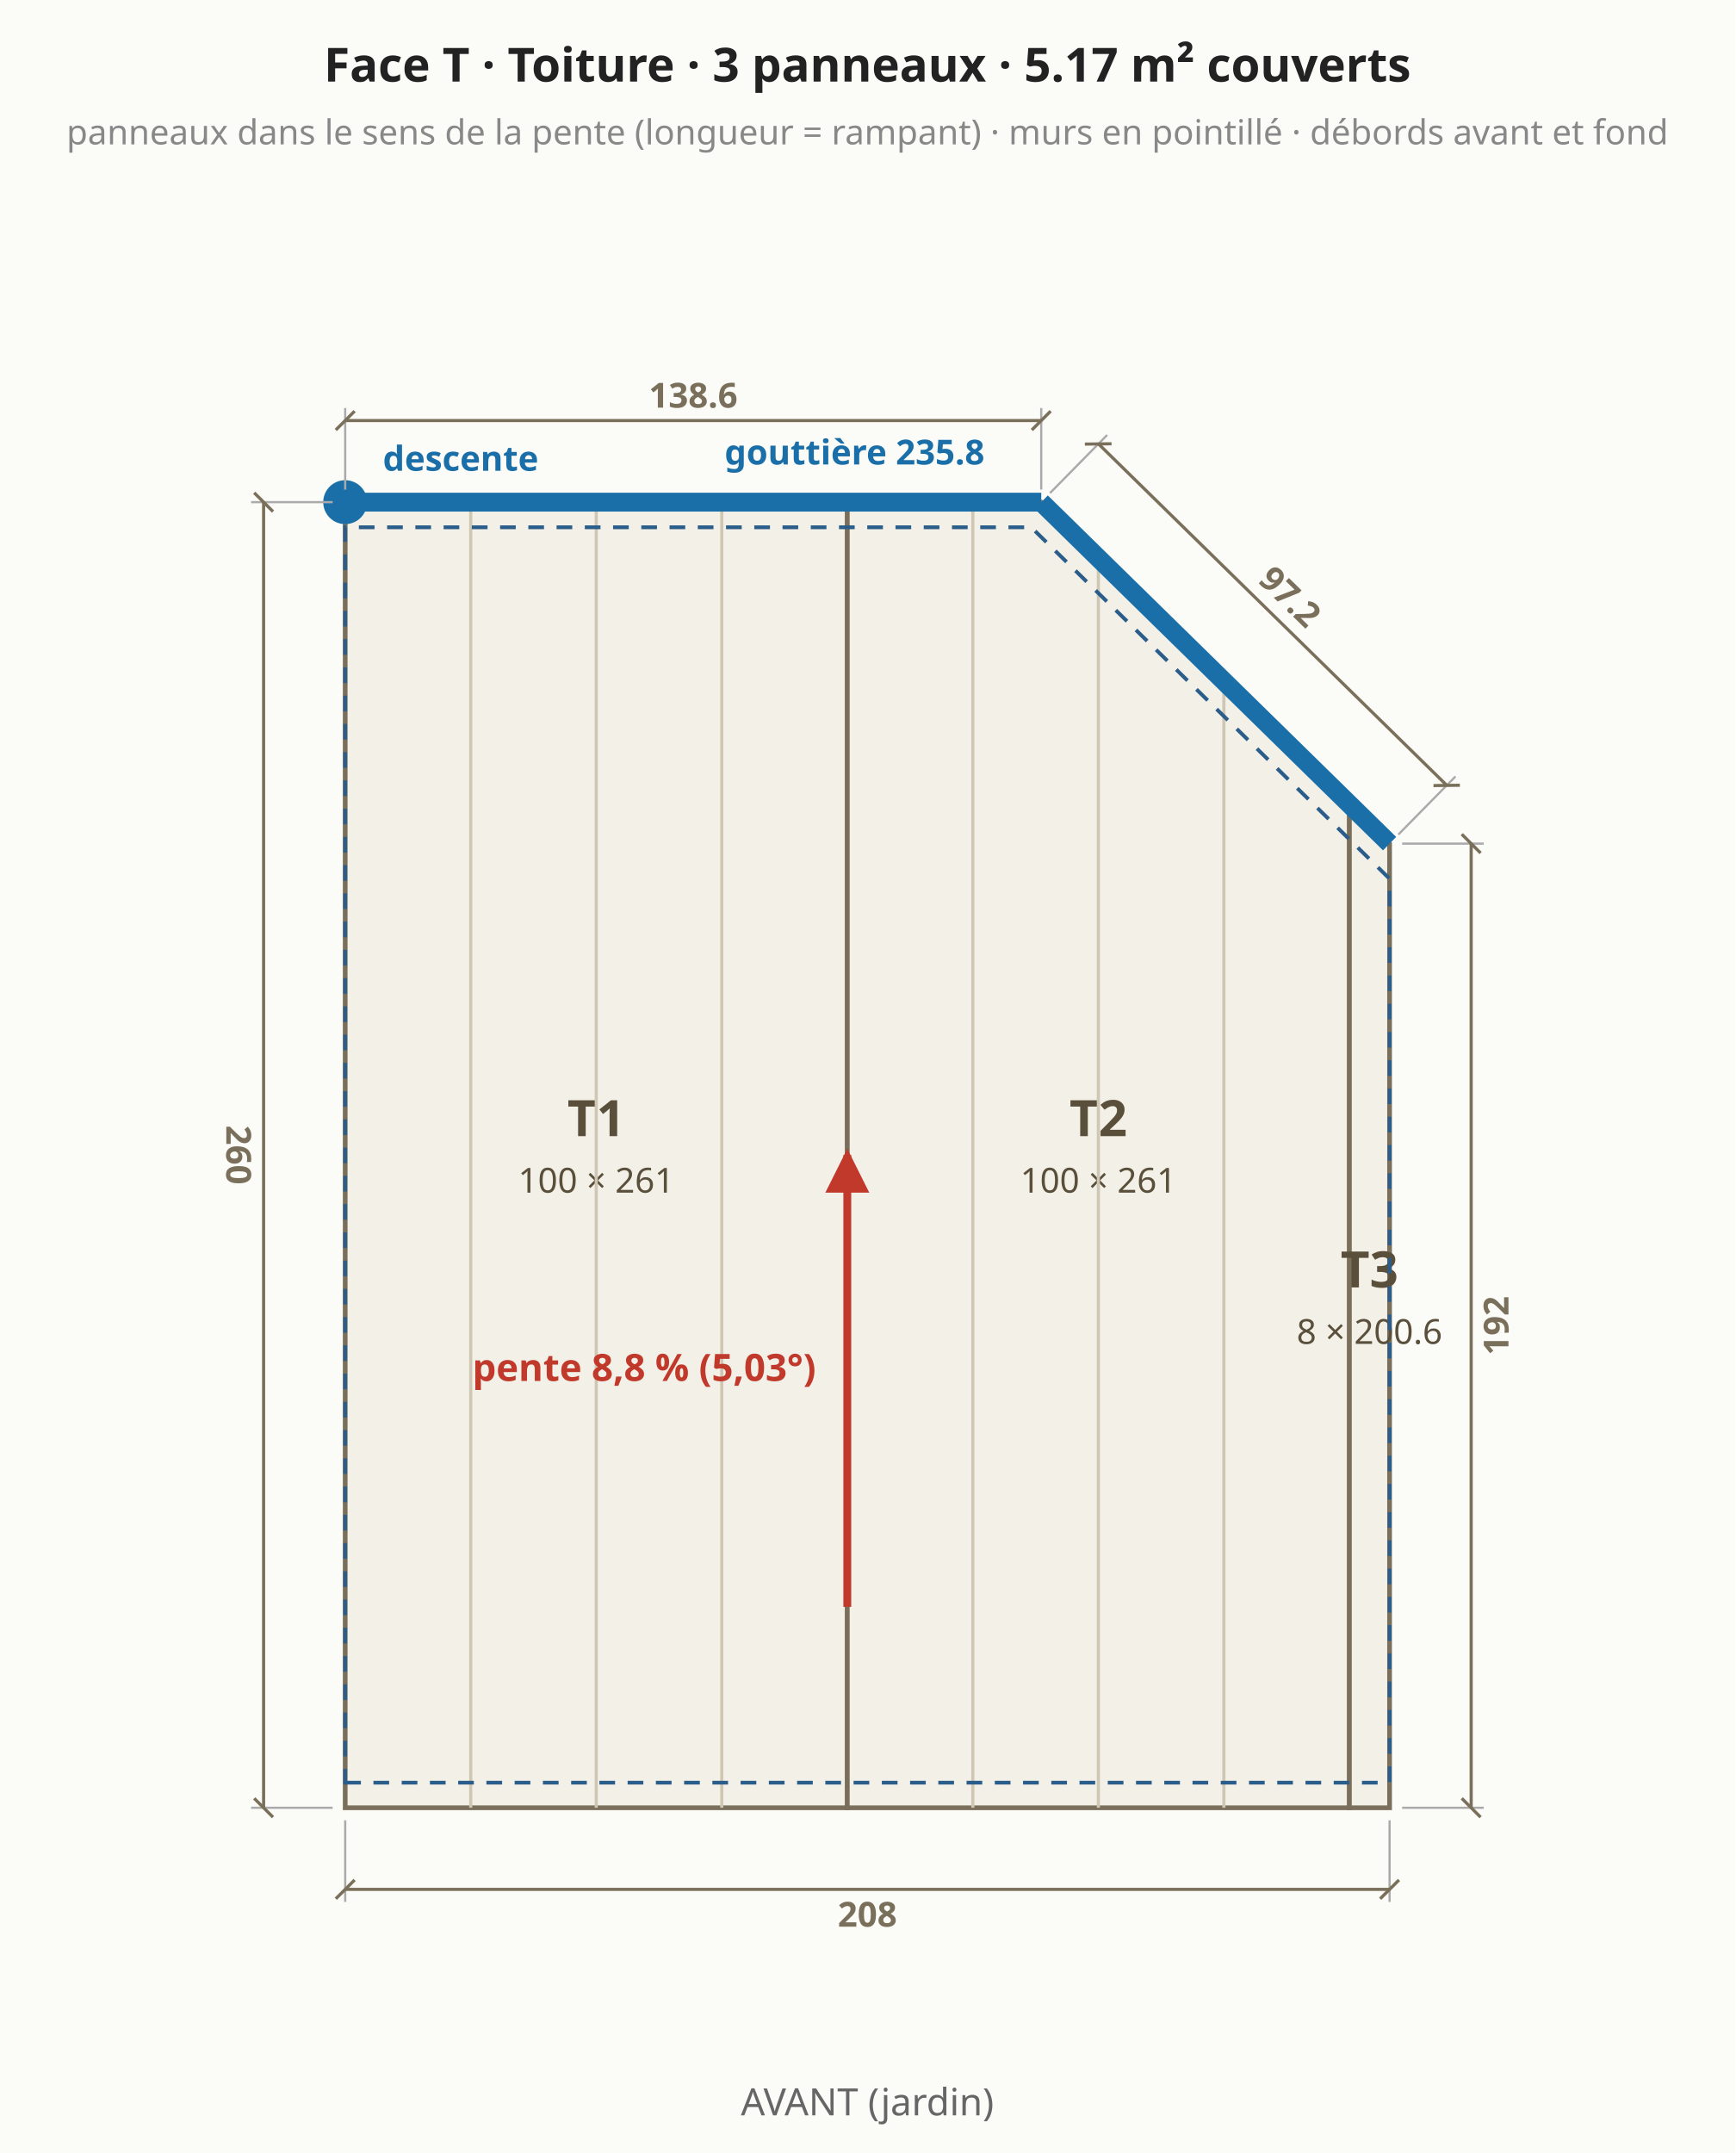
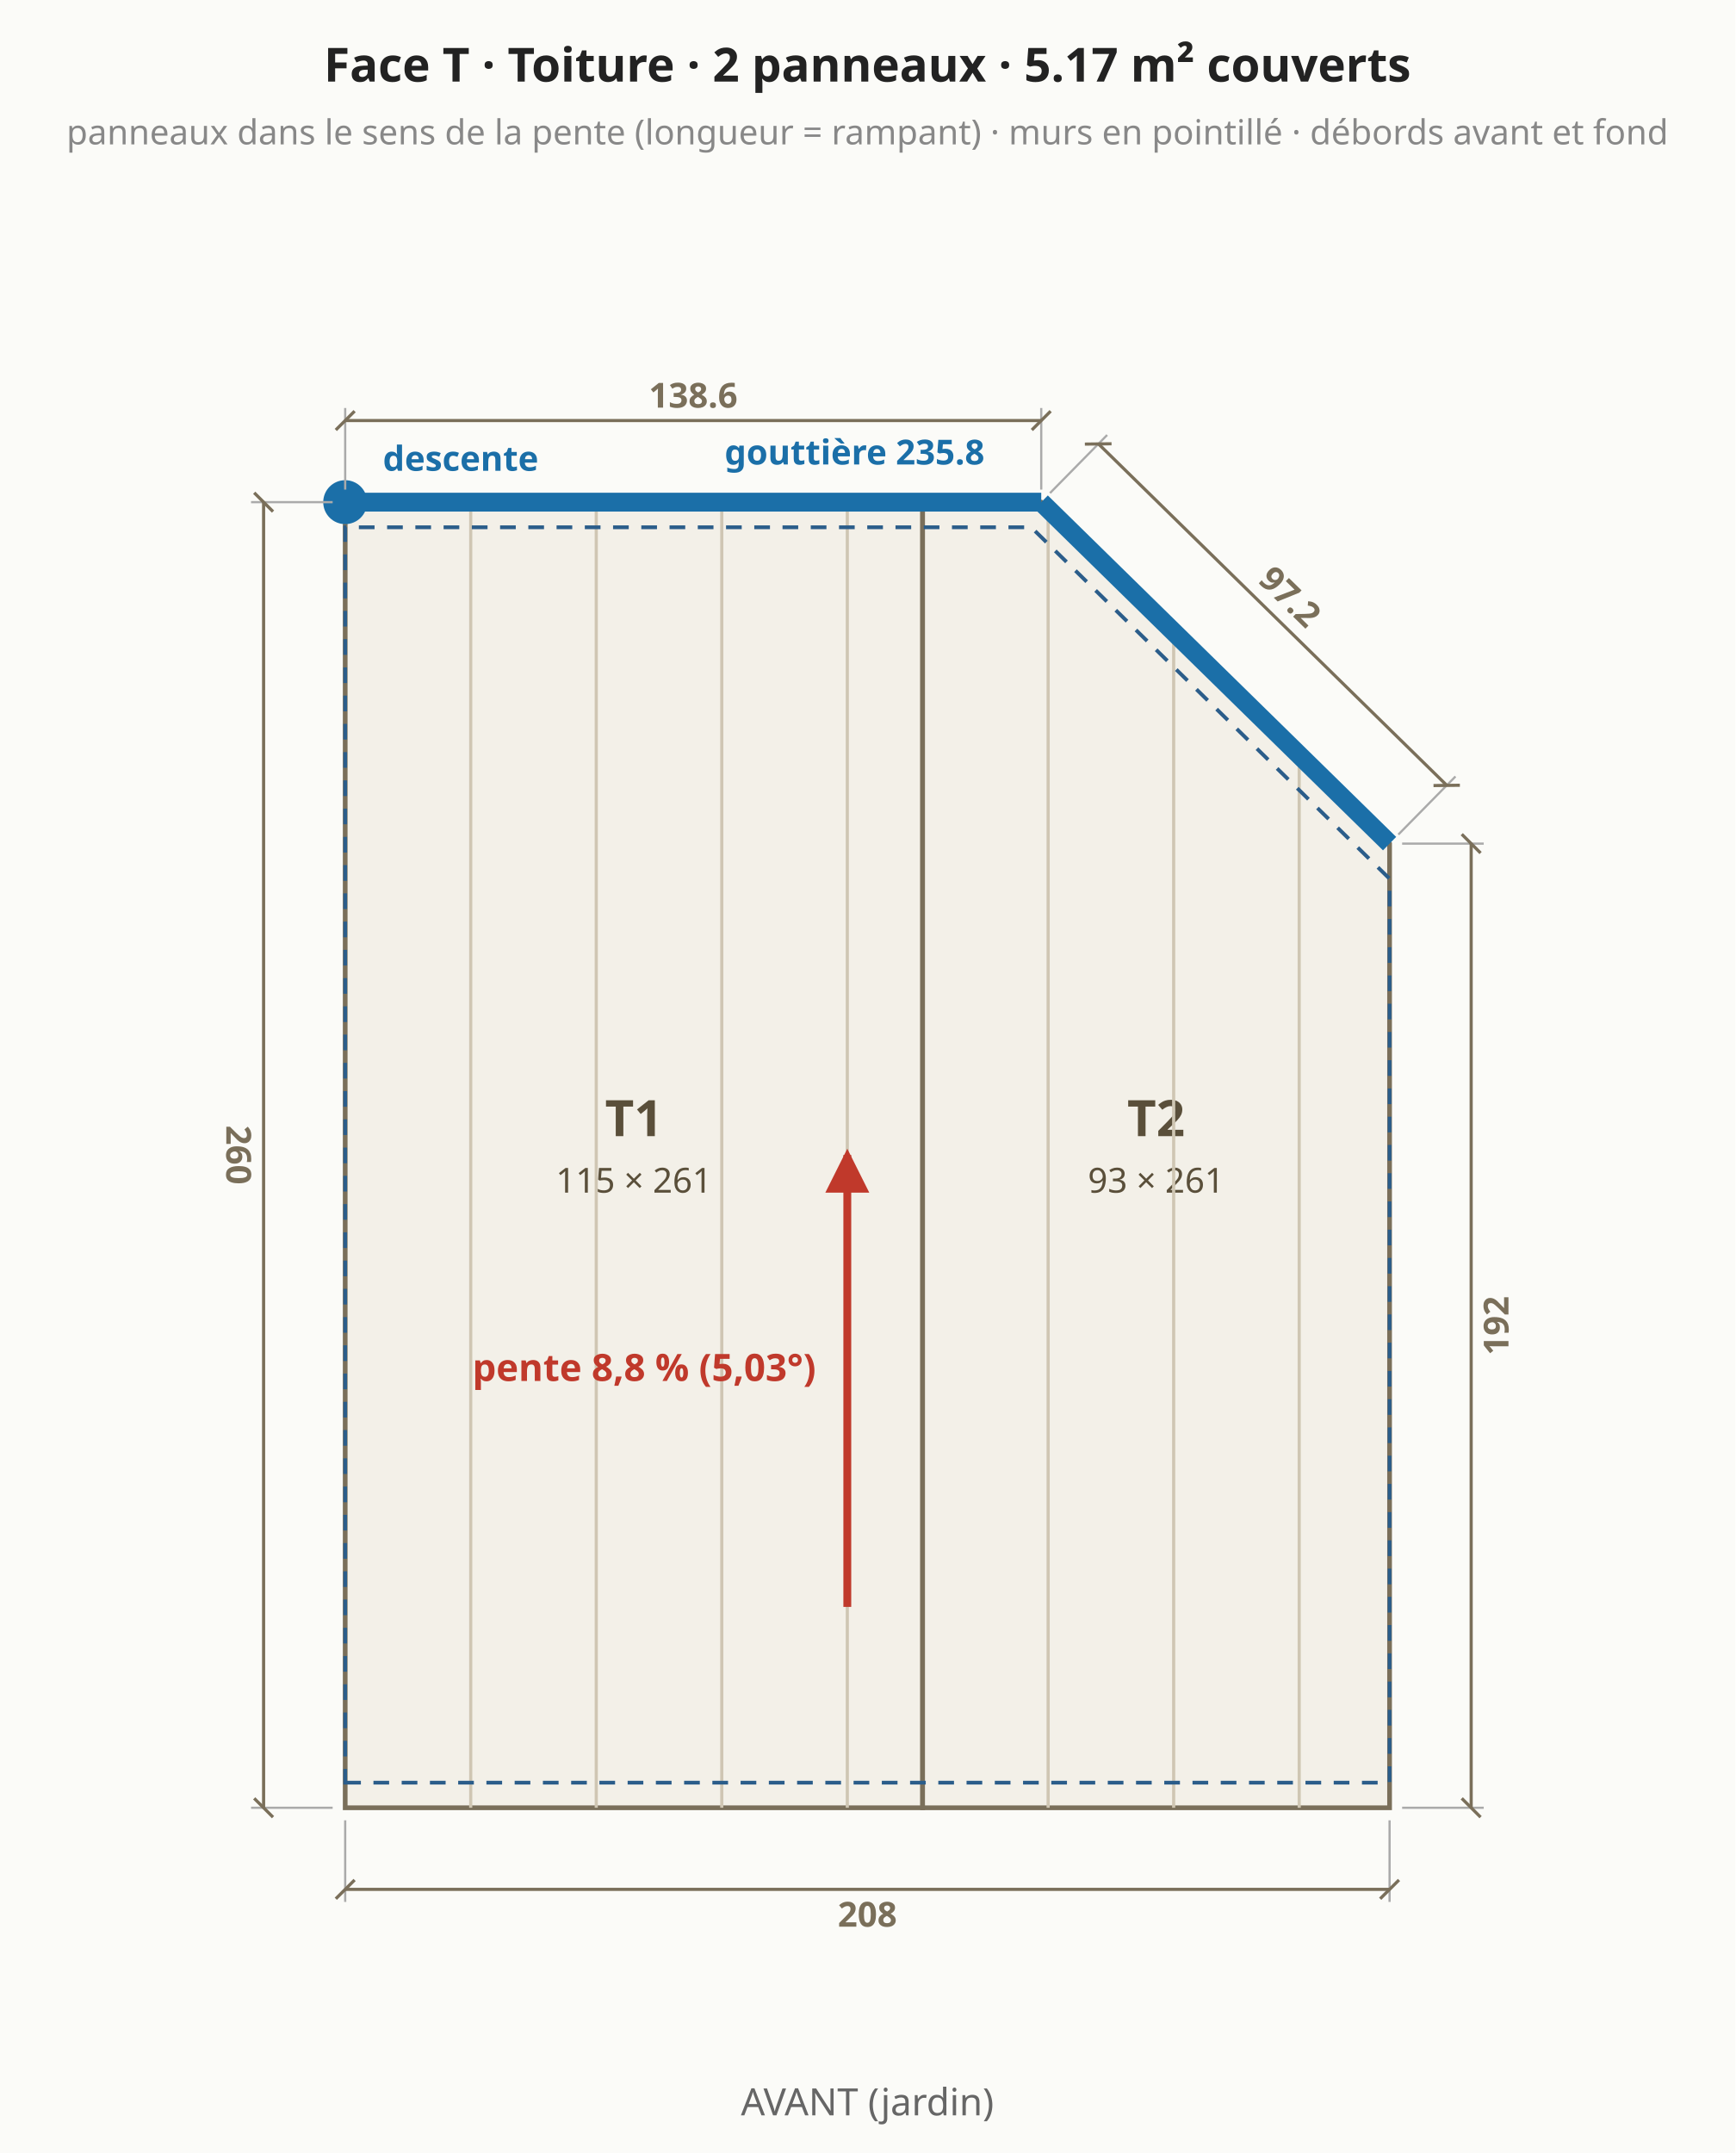
<svg xmlns="http://www.w3.org/2000/svg" viewBox="0 0 553 686" font-family="system-ui,sans-serif" font-size="13">
  <rect width="553" height="686" fill="#fbfbf8" />
-   <polygon points="110.0,576.0 270.0,576.0 270.0,160.0 110.0,160.0" fill="#f3f0e8" stroke="#7a6f5a" stroke-width="1.5" />
-   <text x="190.0" y="362.0" text-anchor="middle" fill="#5a4f3a" font-size="16" font-weight="bold">T1</text>
-   <text x="190.0" y="380.0" text-anchor="middle" fill="#5a4f3a" font-size="11" font-weight="normal">100 × 261</text>
+   <polygon points="110.0,576.0 294.0,576.0 294.0,160.0 110.0,160.0" fill="#f3f0e8" stroke="#7a6f5a" stroke-width="1.5" />
+   <text x="202.0" y="362.0" text-anchor="middle" fill="#5a4f3a" font-size="16" font-weight="bold">T1</text>
+   <text x="202.0" y="380.0" text-anchor="middle" fill="#5a4f3a" font-size="11" font-weight="normal">115 × 261</text>
  <line x1="150.0" y1="576.0" x2="150.0" y2="160.0" stroke="#cfc6b3" stroke-width="1" />
  <line x1="190.0" y1="576.0" x2="190.0" y2="160.0" stroke="#cfc6b3" stroke-width="1" />
  <line x1="230.0" y1="576.0" x2="230.0" y2="160.0" stroke="#cfc6b3" stroke-width="1" />
-   <polygon points="270.0,576.0 430.0,576.0 430.0,256.3 331.8,160.0 270.0,160.0" fill="#f3f0e8" stroke="#7a6f5a" stroke-width="1.5" />
-   <text x="350.0" y="362.0" text-anchor="middle" fill="#5a4f3a" font-size="16" font-weight="bold">T2</text>
-   <text x="350.0" y="380.0" text-anchor="middle" fill="#5a4f3a" font-size="11" font-weight="normal">100 × 261</text>
-   <line x1="310.0" y1="576.0" x2="310.0" y2="160.0" stroke="#cfc6b3" stroke-width="1" />
-   <line x1="350.0" y1="576.0" x2="350.0" y2="177.1" stroke="#cfc6b3" stroke-width="1" />
-   <line x1="390.0" y1="576.0" x2="390.0" y2="216.3" stroke="#cfc6b3" stroke-width="1" />
-   <polygon points="430.0,576.0 442.8,576.0 442.8,268.8 430.0,256.3" fill="#f3f0e8" stroke="#7a6f5a" stroke-width="1.5" />
-   <text x="436.4" y="410.2" text-anchor="middle" fill="#5a4f3a" font-size="16" font-weight="bold">T3</text>
-   <text x="436.4" y="428.2" text-anchor="middle" fill="#5a4f3a" font-size="11" font-weight="normal">8 × 200.6</text>
+   <line x1="270.0" y1="576.0" x2="270.0" y2="160.0" stroke="#cfc6b3" stroke-width="1" />
+   <polygon points="294.0,576.0 442.8,576.0 442.8,268.8 331.8,160.0 294.0,160.0" fill="#f3f0e8" stroke="#7a6f5a" stroke-width="1.5" />
+   <text x="368.4" y="362.0" text-anchor="middle" fill="#5a4f3a" font-size="16" font-weight="bold">T2</text>
+   <text x="368.4" y="380.0" text-anchor="middle" fill="#5a4f3a" font-size="11" font-weight="normal">93 × 261</text>
+   <line x1="334.0" y1="576.0" x2="334.0" y2="161.4" stroke="#cfc6b3" stroke-width="1" />
+   <line x1="374.0" y1="576.0" x2="374.0" y2="200.6" stroke="#cfc6b3" stroke-width="1" />
+   <line x1="414.0" y1="576.0" x2="414.0" y2="239.8" stroke="#cfc6b3" stroke-width="1" />
  <polygon points="110.0,568.0 442.8,568.0 442.8,280.0 328.6,168.0 110.0,168.0" fill="none" stroke="#2b5d8a" stroke-width="1.2" stroke-dasharray="5 4" />
  <line x1="442.8" y1="268.8" x2="331.8" y2="160.0" stroke="#1b6fa8" stroke-width="6" />
  <line x1="331.8" y1="160.0" x2="110.0" y2="160.0" stroke="#1b6fa8" stroke-width="6" />
  <circle cx="110.0" cy="160.0" r="7" fill="#1b6fa8" />
  <text x="122.0" y="150.0" text-anchor="start" fill="#1b6fa8" font-size="11" font-weight="bold">descente</text>
  <text x="230.9" y="148.0" text-anchor="start" fill="#1b6fa8" font-size="11" font-weight="bold">gouttière 235.8</text>
  <line x1="270.0" y1="512.0" x2="270.0" y2="368.0" stroke="#c0392b" stroke-width="2.5" />
  <polygon points="270.0,366.0 263.0,380.0 277.0,380.0" fill="#c0392b" />
  <text x="260.0" y="440.0" text-anchor="end" fill="#c0392b" font-size="12" font-weight="bold">pente 8,8 % (5,03°)</text>
  <line x1="110.0" y1="580.0" x2="110.0" y2="606.0" stroke="#aaa" stroke-width="0.7" />
  <line x1="442.8" y1="580.0" x2="442.8" y2="606.0" stroke="#aaa" stroke-width="0.7" />
  <line x1="110.0" y1="602.0" x2="442.8" y2="602.0" stroke="#7a6f5a" stroke-width="1" />
  <line x1="107.0" y1="605.0" x2="113.0" y2="599.0" stroke="#7a6f5a" stroke-width="1" />
  <line x1="439.8" y1="605.0" x2="445.8" y2="599.0" stroke="#7a6f5a" stroke-width="1" />
  <text x="276.4" y="610.0" text-anchor="middle" dominant-baseline="middle" fill="#7a6f5a" font-size="11" font-weight="bold" transform="rotate(0.0 276.4 610.0)">208</text>
  <line x1="446.8" y1="576.0" x2="472.8" y2="576.0" stroke="#aaa" stroke-width="0.7" />
  <line x1="446.8" y1="268.8" x2="472.8" y2="268.8" stroke="#aaa" stroke-width="0.7" />
  <line x1="468.8" y1="576.0" x2="468.8" y2="268.8" stroke="#7a6f5a" stroke-width="1" />
  <line x1="471.8" y1="579.0" x2="465.8" y2="573.0" stroke="#7a6f5a" stroke-width="1" />
  <line x1="471.8" y1="271.8" x2="465.8" y2="265.8" stroke="#7a6f5a" stroke-width="1" />
  <text x="476.8" y="422.4" text-anchor="middle" dominant-baseline="middle" fill="#7a6f5a" font-size="11" font-weight="bold" transform="rotate(-90.0 476.8 422.4)">192</text>
  <line x1="445.6" y1="265.9" x2="463.8" y2="247.4" stroke="#aaa" stroke-width="0.7" />
  <line x1="334.6" y1="157.1" x2="352.8" y2="138.6" stroke="#aaa" stroke-width="0.7" />
  <line x1="461.0" y1="250.2" x2="350.0" y2="141.4" stroke="#7a6f5a" stroke-width="1" />
  <line x1="465.2" y1="250.2" x2="456.8" y2="250.3" stroke="#7a6f5a" stroke-width="1" />
  <line x1="354.2" y1="141.4" x2="345.7" y2="141.5" stroke="#7a6f5a" stroke-width="1" />
  <text x="411.1" y="190.1" text-anchor="middle" dominant-baseline="middle" fill="#7a6f5a" font-size="11" font-weight="bold" transform="rotate(44.4 411.1 190.1)">97.2</text>
  <line x1="331.8" y1="156.0" x2="331.8" y2="130.0" stroke="#aaa" stroke-width="0.7" />
  <line x1="110.0" y1="156.0" x2="110.0" y2="130.0" stroke="#aaa" stroke-width="0.7" />
  <line x1="331.8" y1="134.0" x2="110.0" y2="134.0" stroke="#7a6f5a" stroke-width="1" />
  <line x1="334.8" y1="131.0" x2="328.8" y2="137.0" stroke="#7a6f5a" stroke-width="1" />
  <line x1="113.0" y1="131.0" x2="107.0" y2="137.0" stroke="#7a6f5a" stroke-width="1" />
  <text x="220.9" y="126.0" text-anchor="middle" dominant-baseline="middle" fill="#7a6f5a" font-size="11" font-weight="bold" transform="rotate(0.0 220.9 126.0)">138.6</text>
  <line x1="106.0" y1="160.0" x2="80.0" y2="160.0" stroke="#aaa" stroke-width="0.7" />
  <line x1="106.0" y1="576.0" x2="80.0" y2="576.0" stroke="#aaa" stroke-width="0.7" />
  <line x1="84.0" y1="160.0" x2="84.0" y2="576.0" stroke="#7a6f5a" stroke-width="1" />
  <line x1="81.0" y1="157.0" x2="87.0" y2="163.0" stroke="#7a6f5a" stroke-width="1" />
  <line x1="81.0" y1="573.0" x2="87.0" y2="579.0" stroke="#7a6f5a" stroke-width="1" />
  <text x="76.0" y="368.0" text-anchor="middle" dominant-baseline="middle" fill="#7a6f5a" font-size="11" font-weight="bold" transform="rotate(90.0 76.0 368.0)">260</text>
-   <text x="276.4" y="26.0" text-anchor="middle" fill="#222" font-size="15" font-weight="bold">Face T · Toiture · 3 panneaux · 5.17 m² couverts</text>
+   <text x="276.4" y="26.0" text-anchor="middle" fill="#222" font-size="15" font-weight="bold">Face T · Toiture · 2 panneaux · 5.17 m² couverts</text>
  <text x="276.4" y="46.0" text-anchor="middle" fill="#888" font-size="11" font-weight="normal">panneaux dans le sens de la pente (longueur = rampant) · murs en pointillé · débords avant et fond</text>
  <text x="276.4" y="674.0" text-anchor="middle" fill="#666" font-size="12" font-weight="normal">AVANT (jardin)</text>
</svg>
